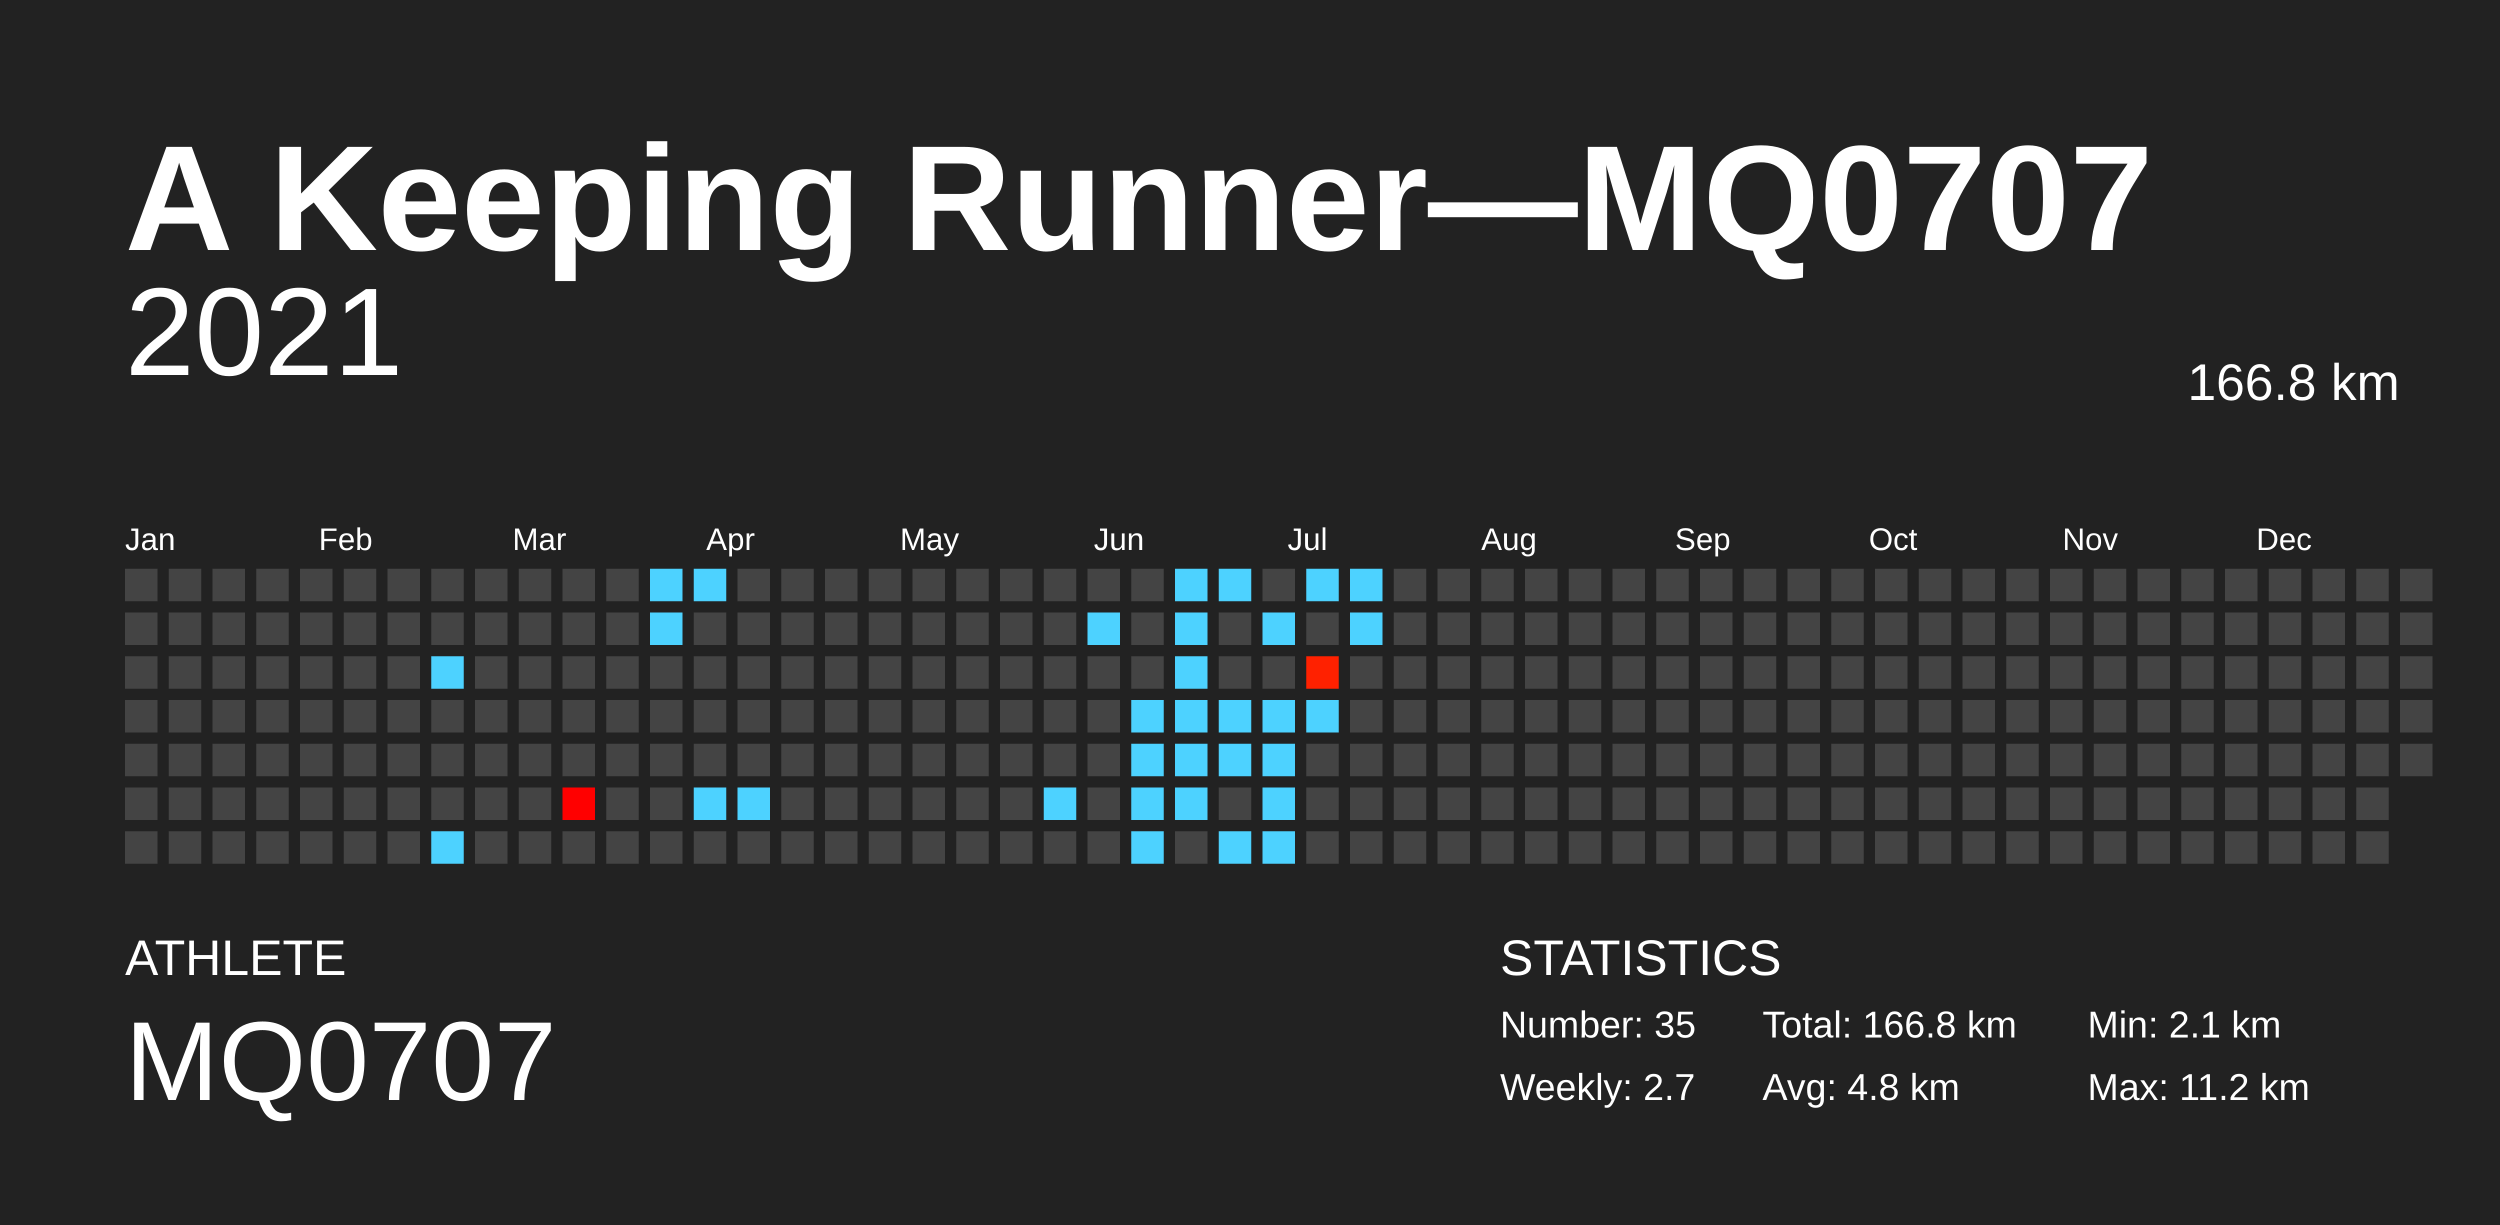
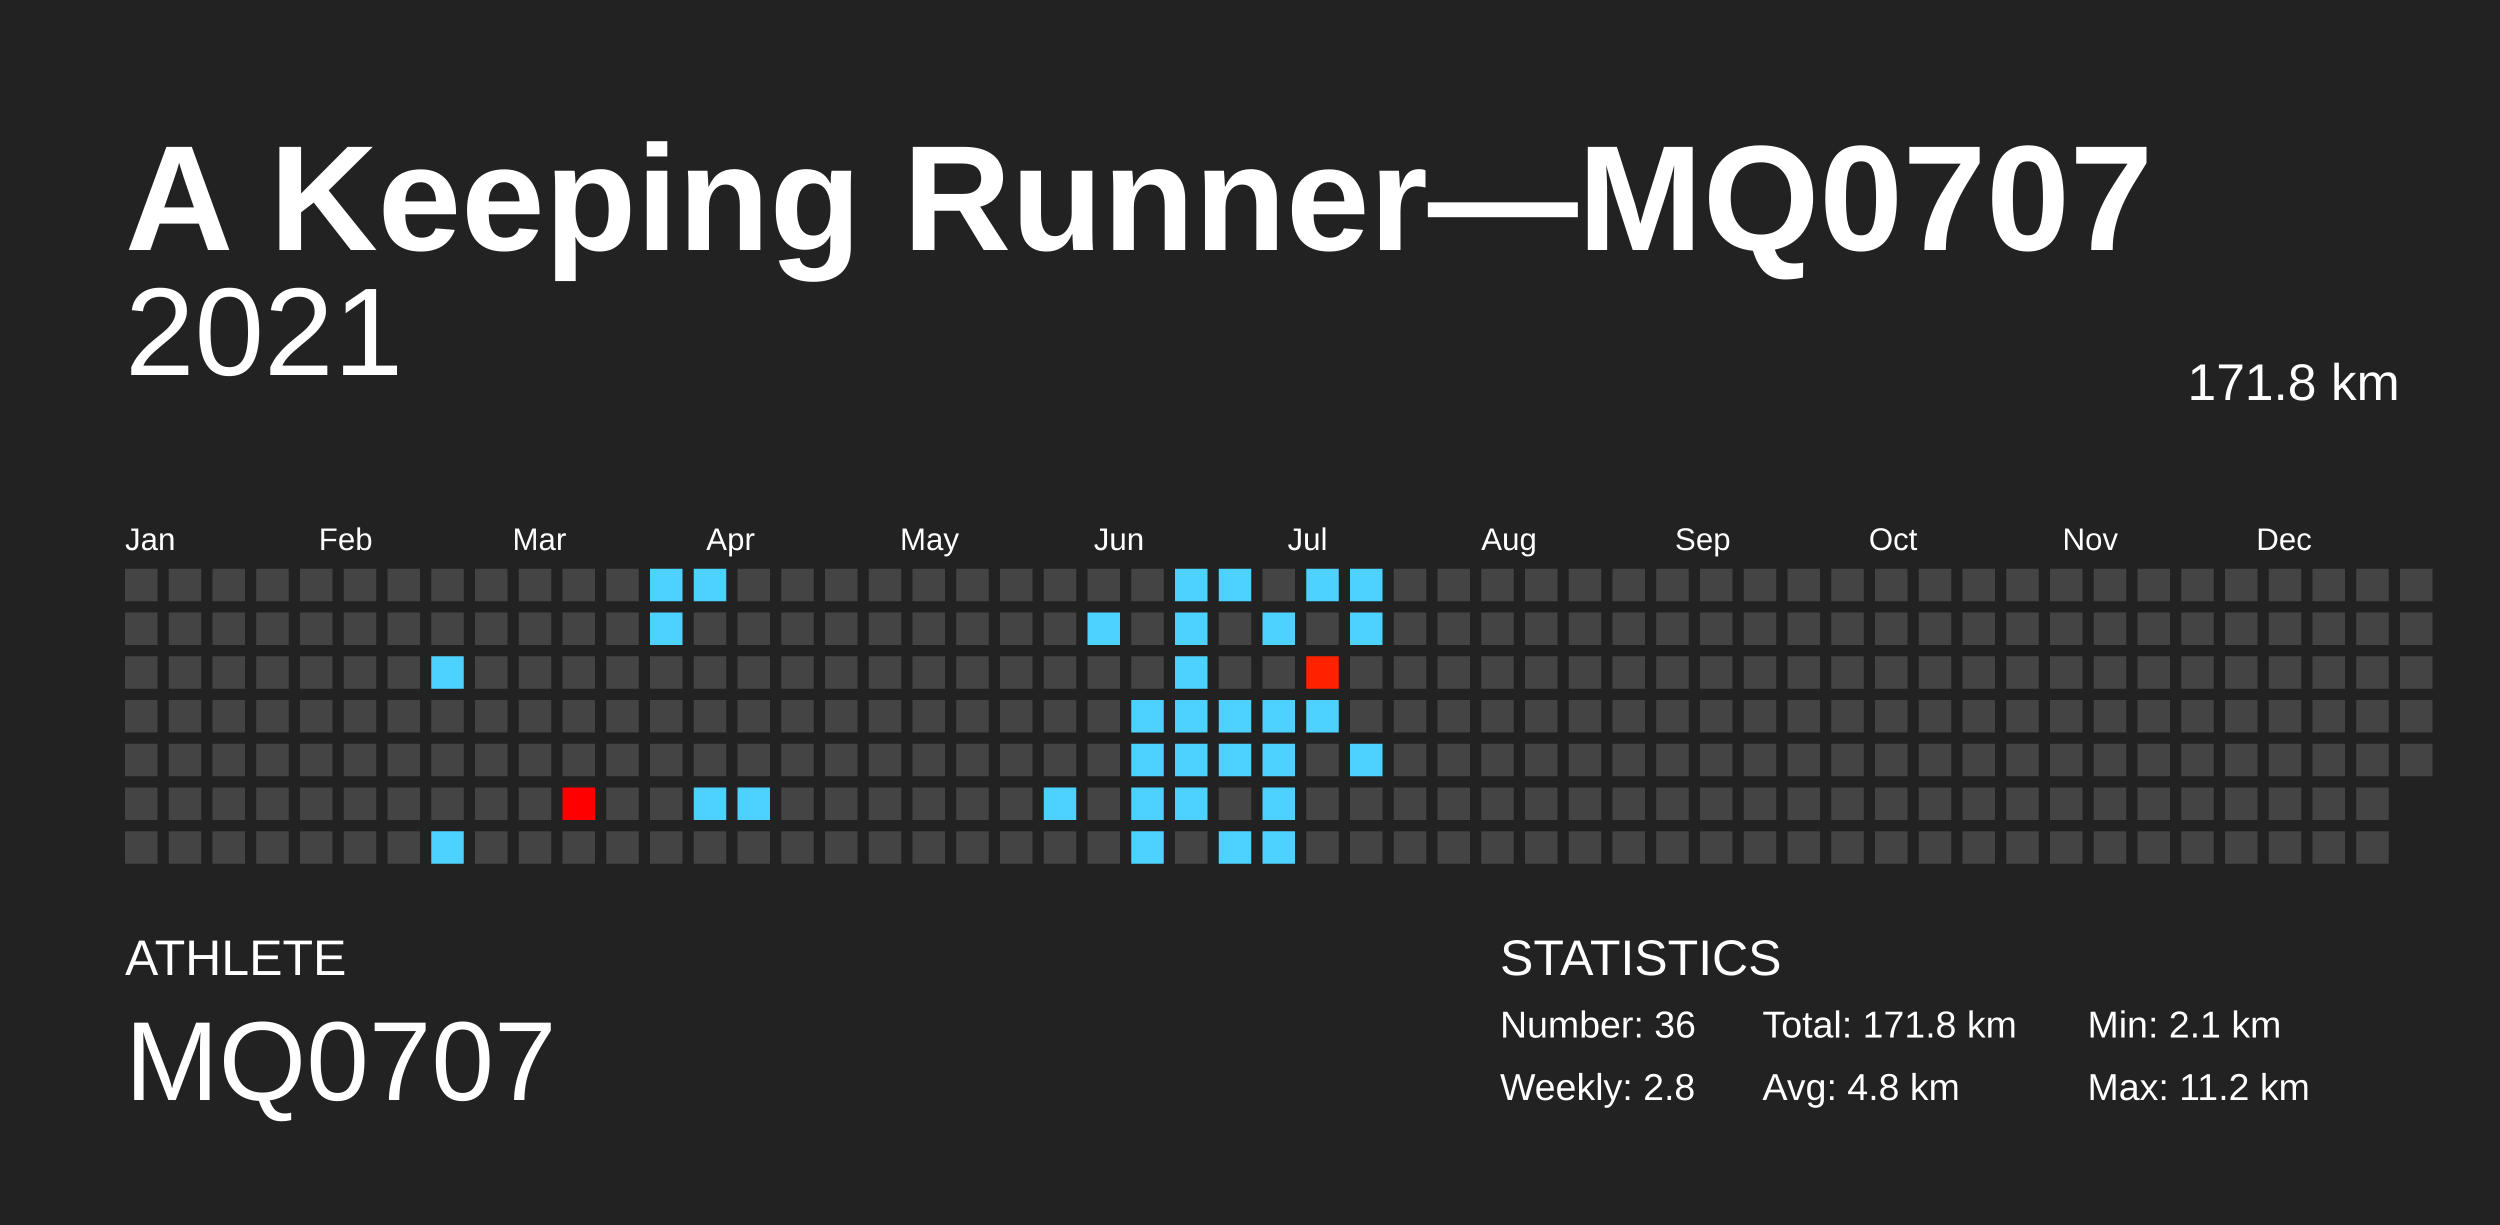
<svg xmlns="http://www.w3.org/2000/svg" baseProfile="full" height="98mm" version="1.1" viewBox="0,0,200,98" width="200mm">
  <defs />
  <rect fill="#222222" height="98" width="200" x="0" y="0" />
  <text fill="#FFFFFF" style="font-size:12px; font-family:Arial; font-weight:bold;" x="10" y="20">A Keeping Runner—MQ0707</text>
  <text fill="#FFFFFF" style="font-size:4px; font-family:Arial" x="10" y="78">ATHLETE</text>
  <text fill="#FFFFFF" style="font-size:9px; font-family:Arial" x="10" y="88">MQ0707</text>
  <text fill="#FFFFFF" style="font-size:4px; font-family:Arial" x="120" y="78">STATISTICS</text>
-   <text fill="#FFFFFF" style="font-size:3px; font-family:Arial" x="120" y="83">Number: 35</text>
-   <text fill="#FFFFFF" style="font-size:3px; font-family:Arial" x="120" y="88">Weekly: 2.7</text>
-   <text fill="#FFFFFF" style="font-size:3px; font-family:Arial" x="141" y="83">Total: 166.8 km</text>
+   <text fill="#FFFFFF" style="font-size:3px; font-family:Arial" x="120" y="83">Number: 36</text>
+   <text fill="#FFFFFF" style="font-size:3px; font-family:Arial" x="120" y="88">Weekly: 2.8</text>
+   <text fill="#FFFFFF" style="font-size:3px; font-family:Arial" x="141" y="83">Total: 171.8 km</text>
  <text fill="#FFFFFF" style="font-size:3px; font-family:Arial" x="141" y="88">Avg: 4.8 km</text>
  <text fill="#FFFFFF" style="font-size:3px; font-family:Arial" x="167" y="83">Min: 2.1 km</text>
  <text fill="#FFFFFF" style="font-size:3px; font-family:Arial" x="167" y="88">Max: 11.2 km</text>
  <text alignment-baseline="hanging" fill="#FFFFFF" style="font-size:10.0px; font-family:Arial;" x="10" y="30">2021</text>
-   <text alignment-baseline="hanging" fill="#FFFFFF" style="font-size:4.125px; font-family:Arial;" x="175" y="32">166.8 km</text>
+   <text alignment-baseline="hanging" fill="#FFFFFF" style="font-size:4.125px; font-family:Arial;" x="175" y="32">171.8 km</text>
  <text fill="#FFFFFF" style="font-size:2.5px; font-family:Arial" x="10.0" y="44">Jan</text>
  <text fill="#FFFFFF" style="font-size:2.5px; font-family:Arial" x="25.5" y="44">Feb</text>
  <text fill="#FFFFFF" style="font-size:2.5px; font-family:Arial" x="41.0" y="44">Mar</text>
  <text fill="#FFFFFF" style="font-size:2.5px; font-family:Arial" x="56.5" y="44">Apr</text>
  <text fill="#FFFFFF" style="font-size:2.5px; font-family:Arial" x="72.0" y="44">May</text>
  <text fill="#FFFFFF" style="font-size:2.5px; font-family:Arial" x="87.5" y="44">Jun</text>
  <text fill="#FFFFFF" style="font-size:2.5px; font-family:Arial" x="103.0" y="44">Jul</text>
  <text fill="#FFFFFF" style="font-size:2.5px; font-family:Arial" x="118.5" y="44">Aug</text>
  <text fill="#FFFFFF" style="font-size:2.5px; font-family:Arial" x="134.0" y="44">Sep</text>
  <text fill="#FFFFFF" style="font-size:2.5px; font-family:Arial" x="149.5" y="44">Oct</text>
  <text fill="#FFFFFF" style="font-size:2.5px; font-family:Arial" x="165.0" y="44">Nov</text>
  <text fill="#FFFFFF" style="font-size:2.5px; font-family:Arial" x="180.5" y="44">Dec</text>
  <rect fill="#444444" height="2.6" width="2.6" x="10.0" y="45.5" />
  <rect fill="#444444" height="2.6" width="2.6" x="10.0" y="49.0" />
  <rect fill="#444444" height="2.6" width="2.6" x="10.0" y="52.5" />
  <rect fill="#444444" height="2.6" width="2.6" x="10.0" y="56.0" />
  <rect fill="#444444" height="2.6" width="2.6" x="10.0" y="59.5" />
  <rect fill="#444444" height="2.6" width="2.6" x="10.0" y="63.0" />
  <rect fill="#444444" height="2.6" width="2.6" x="10.0" y="66.5" />
  <rect fill="#444444" height="2.6" width="2.6" x="13.5" y="45.5" />
  <rect fill="#444444" height="2.6" width="2.6" x="13.5" y="49.0" />
  <rect fill="#444444" height="2.6" width="2.6" x="13.5" y="52.5" />
  <rect fill="#444444" height="2.6" width="2.6" x="13.5" y="56.0" />
  <rect fill="#444444" height="2.6" width="2.6" x="13.5" y="59.5" />
  <rect fill="#444444" height="2.6" width="2.6" x="13.5" y="63.0" />
  <rect fill="#444444" height="2.6" width="2.6" x="13.5" y="66.5" />
  <rect fill="#444444" height="2.6" width="2.6" x="17.0" y="45.5" />
  <rect fill="#444444" height="2.6" width="2.6" x="17.0" y="49.0" />
  <rect fill="#444444" height="2.6" width="2.6" x="17.0" y="52.5" />
  <rect fill="#444444" height="2.6" width="2.6" x="17.0" y="56.0" />
  <rect fill="#444444" height="2.6" width="2.6" x="17.0" y="59.5" />
  <rect fill="#444444" height="2.6" width="2.6" x="17.0" y="63.0" />
  <rect fill="#444444" height="2.6" width="2.6" x="17.0" y="66.5" />
  <rect fill="#444444" height="2.6" width="2.6" x="20.5" y="45.5" />
  <rect fill="#444444" height="2.6" width="2.6" x="20.5" y="49.0" />
  <rect fill="#444444" height="2.6" width="2.6" x="20.5" y="52.5" />
  <rect fill="#444444" height="2.6" width="2.6" x="20.5" y="56.0" />
  <rect fill="#444444" height="2.6" width="2.6" x="20.5" y="59.5" />
  <rect fill="#444444" height="2.6" width="2.6" x="20.5" y="63.0" />
  <rect fill="#444444" height="2.6" width="2.6" x="20.5" y="66.5" />
  <rect fill="#444444" height="2.6" width="2.6" x="24.0" y="45.5" />
  <rect fill="#444444" height="2.6" width="2.6" x="24.0" y="49.0" />
  <rect fill="#444444" height="2.6" width="2.6" x="24.0" y="52.5" />
  <rect fill="#444444" height="2.6" width="2.6" x="24.0" y="56.0" />
  <rect fill="#444444" height="2.6" width="2.6" x="24.0" y="59.5" />
  <rect fill="#444444" height="2.6" width="2.6" x="24.0" y="63.0" />
  <rect fill="#444444" height="2.6" width="2.6" x="24.0" y="66.5" />
  <rect fill="#444444" height="2.6" width="2.6" x="27.5" y="45.5" />
  <rect fill="#444444" height="2.6" width="2.6" x="27.5" y="49.0" />
  <rect fill="#444444" height="2.6" width="2.6" x="27.5" y="52.5" />
  <rect fill="#444444" height="2.6" width="2.6" x="27.5" y="56.0" />
  <rect fill="#444444" height="2.6" width="2.6" x="27.5" y="59.5" />
  <rect fill="#444444" height="2.6" width="2.6" x="27.5" y="63.0" />
  <rect fill="#444444" height="2.6" width="2.6" x="27.5" y="66.5" />
  <rect fill="#444444" height="2.6" width="2.6" x="31.0" y="45.5" />
  <rect fill="#444444" height="2.6" width="2.6" x="31.0" y="49.0" />
  <rect fill="#444444" height="2.6" width="2.6" x="31.0" y="52.5" />
  <rect fill="#444444" height="2.6" width="2.6" x="31.0" y="56.0" />
  <rect fill="#444444" height="2.6" width="2.6" x="31.0" y="59.5" />
  <rect fill="#444444" height="2.6" width="2.6" x="31.0" y="63.0" />
  <rect fill="#444444" height="2.6" width="2.6" x="31.0" y="66.5" />
  <rect fill="#444444" height="2.6" width="2.6" x="34.5" y="45.5" />
  <rect fill="#444444" height="2.6" width="2.6" x="34.5" y="49.0" />
  <rect fill="#4dd2ff" height="2.6" width="2.6" x="34.5" y="52.5" />
  <rect fill="#444444" height="2.6" width="2.6" x="34.5" y="56.0" />
  <rect fill="#444444" height="2.6" width="2.6" x="34.5" y="59.5" />
  <rect fill="#444444" height="2.6" width="2.6" x="34.5" y="63.0" />
  <rect fill="#4dd2ff" height="2.6" width="2.6" x="34.5" y="66.5" />
  <rect fill="#444444" height="2.6" width="2.6" x="38.0" y="45.5" />
  <rect fill="#444444" height="2.6" width="2.6" x="38.0" y="49.0" />
  <rect fill="#444444" height="2.6" width="2.6" x="38.0" y="52.5" />
  <rect fill="#444444" height="2.6" width="2.6" x="38.0" y="56.0" />
  <rect fill="#444444" height="2.6" width="2.6" x="38.0" y="59.5" />
  <rect fill="#444444" height="2.6" width="2.6" x="38.0" y="63.0" />
  <rect fill="#444444" height="2.6" width="2.6" x="38.0" y="66.5" />
  <rect fill="#444444" height="2.6" width="2.6" x="41.5" y="45.5" />
  <rect fill="#444444" height="2.6" width="2.6" x="41.5" y="49.0" />
  <rect fill="#444444" height="2.6" width="2.6" x="41.5" y="52.5" />
  <rect fill="#444444" height="2.6" width="2.6" x="41.5" y="56.0" />
  <rect fill="#444444" height="2.6" width="2.6" x="41.5" y="59.5" />
  <rect fill="#444444" height="2.6" width="2.6" x="41.5" y="63.0" />
  <rect fill="#444444" height="2.6" width="2.6" x="41.5" y="66.5" />
  <rect fill="#444444" height="2.6" width="2.6" x="45.0" y="45.5" />
  <rect fill="#444444" height="2.6" width="2.6" x="45.0" y="49.0" />
  <rect fill="#444444" height="2.6" width="2.6" x="45.0" y="52.5" />
  <rect fill="#444444" height="2.6" width="2.6" x="45.0" y="56.0" />
  <rect fill="#444444" height="2.6" width="2.6" x="45.0" y="59.5" />
  <rect fill="#ff0000" height="2.6" width="2.6" x="45.0" y="63.0" />
  <rect fill="#444444" height="2.6" width="2.6" x="45.0" y="66.5" />
  <rect fill="#444444" height="2.6" width="2.6" x="48.5" y="45.5" />
  <rect fill="#444444" height="2.6" width="2.6" x="48.5" y="49.0" />
  <rect fill="#444444" height="2.6" width="2.6" x="48.5" y="52.5" />
  <rect fill="#444444" height="2.6" width="2.6" x="48.5" y="56.0" />
  <rect fill="#444444" height="2.6" width="2.6" x="48.5" y="59.5" />
  <rect fill="#444444" height="2.6" width="2.6" x="48.5" y="63.0" />
  <rect fill="#444444" height="2.6" width="2.6" x="48.5" y="66.5" />
  <rect fill="#4dd2ff" height="2.6" width="2.6" x="52.0" y="45.5" />
  <rect fill="#4dd2ff" height="2.6" width="2.6" x="52.0" y="49.0" />
  <rect fill="#444444" height="2.6" width="2.6" x="52.0" y="52.5" />
  <rect fill="#444444" height="2.6" width="2.6" x="52.0" y="56.0" />
  <rect fill="#444444" height="2.6" width="2.6" x="52.0" y="59.5" />
  <rect fill="#444444" height="2.6" width="2.6" x="52.0" y="63.0" />
  <rect fill="#444444" height="2.6" width="2.6" x="52.0" y="66.5" />
  <rect fill="#4dd2ff" height="2.6" width="2.6" x="55.5" y="45.5" />
  <rect fill="#444444" height="2.6" width="2.6" x="55.5" y="49.0" />
  <rect fill="#444444" height="2.6" width="2.6" x="55.5" y="52.5" />
  <rect fill="#444444" height="2.6" width="2.6" x="55.5" y="56.0" />
  <rect fill="#444444" height="2.6" width="2.6" x="55.5" y="59.5" />
  <rect fill="#4dd2ff" height="2.6" width="2.6" x="55.5" y="63.0" />
  <rect fill="#444444" height="2.6" width="2.6" x="55.5" y="66.5" />
  <rect fill="#444444" height="2.6" width="2.6" x="59.0" y="45.5" />
  <rect fill="#444444" height="2.6" width="2.6" x="59.0" y="49.0" />
  <rect fill="#444444" height="2.6" width="2.6" x="59.0" y="52.5" />
  <rect fill="#444444" height="2.6" width="2.6" x="59.0" y="56.0" />
  <rect fill="#444444" height="2.6" width="2.6" x="59.0" y="59.5" />
  <rect fill="#4dd2ff" height="2.6" width="2.6" x="59.0" y="63.0" />
  <rect fill="#444444" height="2.6" width="2.6" x="59.0" y="66.5" />
  <rect fill="#444444" height="2.6" width="2.6" x="62.5" y="45.5" />
  <rect fill="#444444" height="2.6" width="2.6" x="62.5" y="49.0" />
  <rect fill="#444444" height="2.6" width="2.6" x="62.5" y="52.5" />
  <rect fill="#444444" height="2.6" width="2.6" x="62.5" y="56.0" />
  <rect fill="#444444" height="2.6" width="2.6" x="62.5" y="59.5" />
  <rect fill="#444444" height="2.6" width="2.6" x="62.5" y="63.0" />
  <rect fill="#444444" height="2.6" width="2.6" x="62.5" y="66.5" />
  <rect fill="#444444" height="2.6" width="2.6" x="66.0" y="45.5" />
  <rect fill="#444444" height="2.6" width="2.6" x="66.0" y="49.0" />
  <rect fill="#444444" height="2.6" width="2.6" x="66.0" y="52.5" />
  <rect fill="#444444" height="2.6" width="2.6" x="66.0" y="56.0" />
  <rect fill="#444444" height="2.6" width="2.6" x="66.0" y="59.5" />
  <rect fill="#444444" height="2.6" width="2.6" x="66.0" y="63.0" />
  <rect fill="#444444" height="2.6" width="2.6" x="66.0" y="66.5" />
  <rect fill="#444444" height="2.6" width="2.6" x="69.5" y="45.5" />
  <rect fill="#444444" height="2.6" width="2.6" x="69.5" y="49.0" />
  <rect fill="#444444" height="2.6" width="2.6" x="69.5" y="52.5" />
  <rect fill="#444444" height="2.6" width="2.6" x="69.5" y="56.0" />
  <rect fill="#444444" height="2.6" width="2.6" x="69.5" y="59.5" />
  <rect fill="#444444" height="2.6" width="2.6" x="69.5" y="63.0" />
  <rect fill="#444444" height="2.6" width="2.6" x="69.5" y="66.5" />
  <rect fill="#444444" height="2.6" width="2.6" x="73.0" y="45.5" />
  <rect fill="#444444" height="2.6" width="2.6" x="73.0" y="49.0" />
  <rect fill="#444444" height="2.6" width="2.6" x="73.0" y="52.5" />
  <rect fill="#444444" height="2.6" width="2.6" x="73.0" y="56.0" />
  <rect fill="#444444" height="2.6" width="2.6" x="73.0" y="59.5" />
  <rect fill="#444444" height="2.6" width="2.6" x="73.0" y="63.0" />
  <rect fill="#444444" height="2.6" width="2.6" x="73.0" y="66.5" />
  <rect fill="#444444" height="2.6" width="2.6" x="76.5" y="45.5" />
  <rect fill="#444444" height="2.6" width="2.6" x="76.5" y="49.0" />
  <rect fill="#444444" height="2.6" width="2.6" x="76.5" y="52.5" />
  <rect fill="#444444" height="2.6" width="2.6" x="76.5" y="56.0" />
  <rect fill="#444444" height="2.6" width="2.6" x="76.5" y="59.5" />
  <rect fill="#444444" height="2.6" width="2.6" x="76.5" y="63.0" />
  <rect fill="#444444" height="2.6" width="2.6" x="76.5" y="66.5" />
  <rect fill="#444444" height="2.6" width="2.6" x="80.0" y="45.5" />
  <rect fill="#444444" height="2.6" width="2.6" x="80.0" y="49.0" />
  <rect fill="#444444" height="2.6" width="2.6" x="80.0" y="52.5" />
  <rect fill="#444444" height="2.6" width="2.6" x="80.0" y="56.0" />
  <rect fill="#444444" height="2.6" width="2.6" x="80.0" y="59.5" />
  <rect fill="#444444" height="2.6" width="2.6" x="80.0" y="63.0" />
  <rect fill="#444444" height="2.6" width="2.6" x="80.0" y="66.5" />
  <rect fill="#444444" height="2.6" width="2.6" x="83.5" y="45.5" />
  <rect fill="#444444" height="2.6" width="2.6" x="83.5" y="49.0" />
  <rect fill="#444444" height="2.6" width="2.6" x="83.5" y="52.5" />
  <rect fill="#444444" height="2.6" width="2.6" x="83.5" y="56.0" />
  <rect fill="#444444" height="2.6" width="2.6" x="83.5" y="59.5" />
  <rect fill="#4dd2ff" height="2.6" width="2.6" x="83.5" y="63.0" />
  <rect fill="#444444" height="2.6" width="2.6" x="83.5" y="66.5" />
  <rect fill="#444444" height="2.6" width="2.6" x="87.0" y="45.5" />
  <rect fill="#4dd2ff" height="2.6" width="2.6" x="87.0" y="49.0" />
  <rect fill="#444444" height="2.6" width="2.6" x="87.0" y="52.5" />
  <rect fill="#444444" height="2.6" width="2.6" x="87.0" y="56.0" />
  <rect fill="#444444" height="2.6" width="2.6" x="87.0" y="59.5" />
  <rect fill="#444444" height="2.6" width="2.6" x="87.0" y="63.0" />
  <rect fill="#444444" height="2.6" width="2.6" x="87.0" y="66.5" />
  <rect fill="#444444" height="2.6" width="2.6" x="90.5" y="45.5" />
  <rect fill="#444444" height="2.6" width="2.6" x="90.5" y="49.0" />
  <rect fill="#444444" height="2.6" width="2.6" x="90.5" y="52.5" />
  <rect fill="#4dd2ff" height="2.6" width="2.6" x="90.5" y="56.0" />
  <rect fill="#4dd2ff" height="2.6" width="2.6" x="90.5" y="59.5" />
  <rect fill="#4dd2ff" height="2.6" width="2.6" x="90.5" y="63.0" />
  <rect fill="#4dd2ff" height="2.6" width="2.6" x="90.5" y="66.5" />
  <rect fill="#4dd2ff" height="2.6" width="2.6" x="94.0" y="45.5" />
  <rect fill="#4dd2ff" height="2.6" width="2.6" x="94.0" y="49.0" />
  <rect fill="#4dd2ff" height="2.6" width="2.6" x="94.0" y="52.5" />
  <rect fill="#4dd2ff" height="2.6" width="2.6" x="94.0" y="56.0" />
  <rect fill="#4dd2ff" height="2.6" width="2.6" x="94.0" y="59.5" />
  <rect fill="#4dd2ff" height="2.6" width="2.6" x="94.0" y="63.0" />
  <rect fill="#444444" height="2.6" width="2.6" x="94.0" y="66.5" />
  <rect fill="#4dd2ff" height="2.6" width="2.6" x="97.5" y="45.5" />
  <rect fill="#444444" height="2.6" width="2.6" x="97.5" y="49.0" />
  <rect fill="#444444" height="2.6" width="2.6" x="97.5" y="52.5" />
  <rect fill="#4dd2ff" height="2.6" width="2.6" x="97.5" y="56.0" />
  <rect fill="#4dd2ff" height="2.6" width="2.6" x="97.5" y="59.5" />
  <rect fill="#444444" height="2.6" width="2.6" x="97.5" y="63.0" />
  <rect fill="#4dd2ff" height="2.6" width="2.6" x="97.5" y="66.5" />
  <rect fill="#444444" height="2.6" width="2.6" x="101.0" y="45.5" />
  <rect fill="#4dd2ff" height="2.6" width="2.6" x="101.0" y="49.0" />
  <rect fill="#444444" height="2.6" width="2.6" x="101.0" y="52.5" />
  <rect fill="#4dd2ff" height="2.6" width="2.6" x="101.0" y="56.0" />
  <rect fill="#4dd2ff" height="2.6" width="2.6" x="101.0" y="59.5" />
  <rect fill="#4dd2ff" height="2.6" width="2.6" x="101.0" y="63.0" />
  <rect fill="#4dd2ff" height="2.6" width="2.6" x="101.0" y="66.5" />
  <rect fill="#4dd2ff" height="2.6" width="2.6" x="104.5" y="45.5" />
  <rect fill="#444444" height="2.6" width="2.6" x="104.5" y="49.0" />
  <rect fill="#ff2100" height="2.6" width="2.6" x="104.5" y="52.5" />
  <rect fill="#4dd2ff" height="2.6" width="2.6" x="104.5" y="56.0" />
  <rect fill="#444444" height="2.6" width="2.6" x="104.5" y="59.5" />
  <rect fill="#444444" height="2.6" width="2.6" x="104.5" y="63.0" />
  <rect fill="#444444" height="2.6" width="2.6" x="104.5" y="66.5" />
  <rect fill="#4dd2ff" height="2.6" width="2.6" x="108.0" y="45.5" />
  <rect fill="#4dd2ff" height="2.6" width="2.6" x="108.0" y="49.0" />
  <rect fill="#444444" height="2.6" width="2.6" x="108.0" y="52.5" />
  <rect fill="#444444" height="2.6" width="2.6" x="108.0" y="56.0" />
-   <rect fill="#444444" height="2.6" width="2.6" x="108.0" y="59.5" />
+   <rect fill="#4dd2ff" height="2.6" width="2.6" x="108.0" y="59.5" />
  <rect fill="#444444" height="2.6" width="2.6" x="108.0" y="63.0" />
  <rect fill="#444444" height="2.6" width="2.6" x="108.0" y="66.5" />
  <rect fill="#444444" height="2.6" width="2.6" x="111.5" y="45.5" />
  <rect fill="#444444" height="2.6" width="2.6" x="111.5" y="49.0" />
  <rect fill="#444444" height="2.6" width="2.6" x="111.5" y="52.5" />
  <rect fill="#444444" height="2.6" width="2.6" x="111.5" y="56.0" />
  <rect fill="#444444" height="2.6" width="2.6" x="111.5" y="59.5" />
  <rect fill="#444444" height="2.6" width="2.6" x="111.5" y="63.0" />
  <rect fill="#444444" height="2.6" width="2.6" x="111.5" y="66.5" />
  <rect fill="#444444" height="2.6" width="2.6" x="115.0" y="45.5" />
  <rect fill="#444444" height="2.6" width="2.6" x="115.0" y="49.0" />
  <rect fill="#444444" height="2.6" width="2.6" x="115.0" y="52.5" />
  <rect fill="#444444" height="2.6" width="2.6" x="115.0" y="56.0" />
  <rect fill="#444444" height="2.6" width="2.6" x="115.0" y="59.5" />
  <rect fill="#444444" height="2.6" width="2.6" x="115.0" y="63.0" />
  <rect fill="#444444" height="2.6" width="2.6" x="115.0" y="66.5" />
  <rect fill="#444444" height="2.6" width="2.6" x="118.5" y="45.5" />
  <rect fill="#444444" height="2.6" width="2.6" x="118.5" y="49.0" />
  <rect fill="#444444" height="2.6" width="2.6" x="118.5" y="52.5" />
  <rect fill="#444444" height="2.6" width="2.6" x="118.5" y="56.0" />
  <rect fill="#444444" height="2.6" width="2.6" x="118.5" y="59.5" />
  <rect fill="#444444" height="2.6" width="2.6" x="118.5" y="63.0" />
  <rect fill="#444444" height="2.6" width="2.6" x="118.5" y="66.5" />
  <rect fill="#444444" height="2.6" width="2.6" x="122.0" y="45.5" />
  <rect fill="#444444" height="2.6" width="2.6" x="122.0" y="49.0" />
  <rect fill="#444444" height="2.6" width="2.6" x="122.0" y="52.5" />
  <rect fill="#444444" height="2.6" width="2.6" x="122.0" y="56.0" />
  <rect fill="#444444" height="2.6" width="2.6" x="122.0" y="59.5" />
  <rect fill="#444444" height="2.6" width="2.6" x="122.0" y="63.0" />
  <rect fill="#444444" height="2.6" width="2.6" x="122.0" y="66.5" />
  <rect fill="#444444" height="2.6" width="2.6" x="125.5" y="45.5" />
  <rect fill="#444444" height="2.6" width="2.6" x="125.5" y="49.0" />
  <rect fill="#444444" height="2.6" width="2.6" x="125.5" y="52.5" />
  <rect fill="#444444" height="2.6" width="2.6" x="125.5" y="56.0" />
  <rect fill="#444444" height="2.6" width="2.6" x="125.5" y="59.5" />
  <rect fill="#444444" height="2.6" width="2.6" x="125.5" y="63.0" />
  <rect fill="#444444" height="2.6" width="2.6" x="125.5" y="66.5" />
  <rect fill="#444444" height="2.6" width="2.6" x="129.0" y="45.5" />
  <rect fill="#444444" height="2.6" width="2.6" x="129.0" y="49.0" />
  <rect fill="#444444" height="2.6" width="2.6" x="129.0" y="52.5" />
  <rect fill="#444444" height="2.6" width="2.6" x="129.0" y="56.0" />
  <rect fill="#444444" height="2.6" width="2.6" x="129.0" y="59.5" />
  <rect fill="#444444" height="2.6" width="2.6" x="129.0" y="63.0" />
  <rect fill="#444444" height="2.6" width="2.6" x="129.0" y="66.5" />
  <rect fill="#444444" height="2.6" width="2.6" x="132.5" y="45.5" />
  <rect fill="#444444" height="2.6" width="2.6" x="132.5" y="49.0" />
  <rect fill="#444444" height="2.6" width="2.6" x="132.5" y="52.5" />
  <rect fill="#444444" height="2.6" width="2.6" x="132.5" y="56.0" />
  <rect fill="#444444" height="2.6" width="2.6" x="132.5" y="59.5" />
  <rect fill="#444444" height="2.6" width="2.6" x="132.5" y="63.0" />
  <rect fill="#444444" height="2.6" width="2.6" x="132.5" y="66.5" />
  <rect fill="#444444" height="2.6" width="2.6" x="136.0" y="45.5" />
  <rect fill="#444444" height="2.6" width="2.6" x="136.0" y="49.0" />
  <rect fill="#444444" height="2.6" width="2.6" x="136.0" y="52.5" />
  <rect fill="#444444" height="2.6" width="2.6" x="136.0" y="56.0" />
  <rect fill="#444444" height="2.6" width="2.6" x="136.0" y="59.5" />
  <rect fill="#444444" height="2.6" width="2.6" x="136.0" y="63.0" />
  <rect fill="#444444" height="2.6" width="2.6" x="136.0" y="66.5" />
  <rect fill="#444444" height="2.6" width="2.6" x="139.5" y="45.5" />
  <rect fill="#444444" height="2.6" width="2.6" x="139.5" y="49.0" />
  <rect fill="#444444" height="2.6" width="2.6" x="139.5" y="52.5" />
  <rect fill="#444444" height="2.6" width="2.6" x="139.5" y="56.0" />
  <rect fill="#444444" height="2.6" width="2.6" x="139.5" y="59.5" />
  <rect fill="#444444" height="2.6" width="2.6" x="139.5" y="63.0" />
  <rect fill="#444444" height="2.6" width="2.6" x="139.5" y="66.5" />
  <rect fill="#444444" height="2.6" width="2.6" x="143.0" y="45.5" />
  <rect fill="#444444" height="2.6" width="2.6" x="143.0" y="49.0" />
  <rect fill="#444444" height="2.6" width="2.6" x="143.0" y="52.5" />
  <rect fill="#444444" height="2.6" width="2.6" x="143.0" y="56.0" />
  <rect fill="#444444" height="2.6" width="2.6" x="143.0" y="59.5" />
  <rect fill="#444444" height="2.6" width="2.6" x="143.0" y="63.0" />
  <rect fill="#444444" height="2.6" width="2.6" x="143.0" y="66.5" />
  <rect fill="#444444" height="2.6" width="2.6" x="146.5" y="45.5" />
  <rect fill="#444444" height="2.6" width="2.6" x="146.5" y="49.0" />
  <rect fill="#444444" height="2.6" width="2.6" x="146.5" y="52.5" />
  <rect fill="#444444" height="2.6" width="2.6" x="146.5" y="56.0" />
  <rect fill="#444444" height="2.6" width="2.6" x="146.5" y="59.5" />
  <rect fill="#444444" height="2.6" width="2.6" x="146.5" y="63.0" />
  <rect fill="#444444" height="2.6" width="2.6" x="146.5" y="66.5" />
  <rect fill="#444444" height="2.6" width="2.6" x="150.0" y="45.5" />
  <rect fill="#444444" height="2.6" width="2.6" x="150.0" y="49.0" />
  <rect fill="#444444" height="2.6" width="2.6" x="150.0" y="52.5" />
  <rect fill="#444444" height="2.6" width="2.6" x="150.0" y="56.0" />
  <rect fill="#444444" height="2.6" width="2.6" x="150.0" y="59.5" />
  <rect fill="#444444" height="2.6" width="2.6" x="150.0" y="63.0" />
  <rect fill="#444444" height="2.6" width="2.6" x="150.0" y="66.5" />
  <rect fill="#444444" height="2.6" width="2.6" x="153.5" y="45.5" />
  <rect fill="#444444" height="2.6" width="2.6" x="153.5" y="49.0" />
  <rect fill="#444444" height="2.6" width="2.6" x="153.5" y="52.5" />
  <rect fill="#444444" height="2.6" width="2.6" x="153.5" y="56.0" />
  <rect fill="#444444" height="2.6" width="2.6" x="153.5" y="59.5" />
  <rect fill="#444444" height="2.6" width="2.6" x="153.5" y="63.0" />
  <rect fill="#444444" height="2.6" width="2.6" x="153.5" y="66.5" />
  <rect fill="#444444" height="2.6" width="2.6" x="157.0" y="45.5" />
  <rect fill="#444444" height="2.6" width="2.6" x="157.0" y="49.0" />
  <rect fill="#444444" height="2.6" width="2.6" x="157.0" y="52.5" />
  <rect fill="#444444" height="2.6" width="2.6" x="157.0" y="56.0" />
  <rect fill="#444444" height="2.6" width="2.6" x="157.0" y="59.5" />
  <rect fill="#444444" height="2.6" width="2.6" x="157.0" y="63.0" />
  <rect fill="#444444" height="2.6" width="2.6" x="157.0" y="66.5" />
  <rect fill="#444444" height="2.6" width="2.6" x="160.5" y="45.5" />
  <rect fill="#444444" height="2.6" width="2.6" x="160.5" y="49.0" />
  <rect fill="#444444" height="2.6" width="2.6" x="160.5" y="52.5" />
  <rect fill="#444444" height="2.6" width="2.6" x="160.5" y="56.0" />
  <rect fill="#444444" height="2.6" width="2.6" x="160.5" y="59.5" />
  <rect fill="#444444" height="2.6" width="2.6" x="160.5" y="63.0" />
  <rect fill="#444444" height="2.6" width="2.6" x="160.5" y="66.5" />
  <rect fill="#444444" height="2.6" width="2.6" x="164.0" y="45.5" />
  <rect fill="#444444" height="2.6" width="2.6" x="164.0" y="49.0" />
  <rect fill="#444444" height="2.6" width="2.6" x="164.0" y="52.5" />
  <rect fill="#444444" height="2.6" width="2.6" x="164.0" y="56.0" />
  <rect fill="#444444" height="2.6" width="2.6" x="164.0" y="59.5" />
  <rect fill="#444444" height="2.6" width="2.6" x="164.0" y="63.0" />
  <rect fill="#444444" height="2.6" width="2.6" x="164.0" y="66.5" />
  <rect fill="#444444" height="2.6" width="2.6" x="167.5" y="45.5" />
  <rect fill="#444444" height="2.6" width="2.6" x="167.5" y="49.0" />
  <rect fill="#444444" height="2.6" width="2.6" x="167.5" y="52.5" />
  <rect fill="#444444" height="2.6" width="2.6" x="167.5" y="56.0" />
  <rect fill="#444444" height="2.6" width="2.6" x="167.5" y="59.5" />
  <rect fill="#444444" height="2.6" width="2.6" x="167.5" y="63.0" />
  <rect fill="#444444" height="2.6" width="2.6" x="167.5" y="66.5" />
  <rect fill="#444444" height="2.6" width="2.6" x="171.0" y="45.5" />
  <rect fill="#444444" height="2.6" width="2.6" x="171.0" y="49.0" />
  <rect fill="#444444" height="2.6" width="2.6" x="171.0" y="52.5" />
  <rect fill="#444444" height="2.6" width="2.6" x="171.0" y="56.0" />
  <rect fill="#444444" height="2.6" width="2.6" x="171.0" y="59.5" />
  <rect fill="#444444" height="2.6" width="2.6" x="171.0" y="63.0" />
  <rect fill="#444444" height="2.6" width="2.6" x="171.0" y="66.5" />
  <rect fill="#444444" height="2.6" width="2.6" x="174.5" y="45.5" />
  <rect fill="#444444" height="2.6" width="2.6" x="174.5" y="49.0" />
  <rect fill="#444444" height="2.6" width="2.6" x="174.5" y="52.5" />
  <rect fill="#444444" height="2.6" width="2.6" x="174.5" y="56.0" />
  <rect fill="#444444" height="2.6" width="2.6" x="174.5" y="59.5" />
  <rect fill="#444444" height="2.6" width="2.6" x="174.5" y="63.0" />
  <rect fill="#444444" height="2.6" width="2.6" x="174.5" y="66.5" />
  <rect fill="#444444" height="2.6" width="2.6" x="178.0" y="45.5" />
  <rect fill="#444444" height="2.6" width="2.6" x="178.0" y="49.0" />
  <rect fill="#444444" height="2.6" width="2.6" x="178.0" y="52.5" />
  <rect fill="#444444" height="2.6" width="2.6" x="178.0" y="56.0" />
  <rect fill="#444444" height="2.6" width="2.6" x="178.0" y="59.5" />
  <rect fill="#444444" height="2.6" width="2.6" x="178.0" y="63.0" />
  <rect fill="#444444" height="2.6" width="2.6" x="178.0" y="66.5" />
  <rect fill="#444444" height="2.6" width="2.6" x="181.5" y="45.5" />
  <rect fill="#444444" height="2.6" width="2.6" x="181.5" y="49.0" />
  <rect fill="#444444" height="2.6" width="2.6" x="181.5" y="52.5" />
  <rect fill="#444444" height="2.6" width="2.6" x="181.5" y="56.0" />
  <rect fill="#444444" height="2.6" width="2.6" x="181.5" y="59.5" />
  <rect fill="#444444" height="2.6" width="2.6" x="181.5" y="63.0" />
  <rect fill="#444444" height="2.6" width="2.6" x="181.5" y="66.5" />
  <rect fill="#444444" height="2.6" width="2.6" x="185.0" y="45.5" />
  <rect fill="#444444" height="2.6" width="2.6" x="185.0" y="49.0" />
  <rect fill="#444444" height="2.6" width="2.6" x="185.0" y="52.5" />
  <rect fill="#444444" height="2.6" width="2.6" x="185.0" y="56.0" />
  <rect fill="#444444" height="2.6" width="2.6" x="185.0" y="59.5" />
  <rect fill="#444444" height="2.6" width="2.6" x="185.0" y="63.0" />
  <rect fill="#444444" height="2.6" width="2.6" x="185.0" y="66.5" />
  <rect fill="#444444" height="2.6" width="2.6" x="188.5" y="45.5" />
  <rect fill="#444444" height="2.6" width="2.6" x="188.5" y="49.0" />
  <rect fill="#444444" height="2.6" width="2.6" x="188.5" y="52.5" />
  <rect fill="#444444" height="2.6" width="2.6" x="188.5" y="56.0" />
  <rect fill="#444444" height="2.6" width="2.6" x="188.5" y="59.5" />
  <rect fill="#444444" height="2.6" width="2.6" x="188.5" y="63.0" />
  <rect fill="#444444" height="2.6" width="2.6" x="188.5" y="66.5" />
  <rect fill="#444444" height="2.6" width="2.6" x="192.0" y="45.5" />
  <rect fill="#444444" height="2.6" width="2.6" x="192.0" y="49.0" />
  <rect fill="#444444" height="2.6" width="2.6" x="192.0" y="52.5" />
  <rect fill="#444444" height="2.6" width="2.6" x="192.0" y="56.0" />
  <rect fill="#444444" height="2.6" width="2.6" x="192.0" y="59.5" />
</svg>
